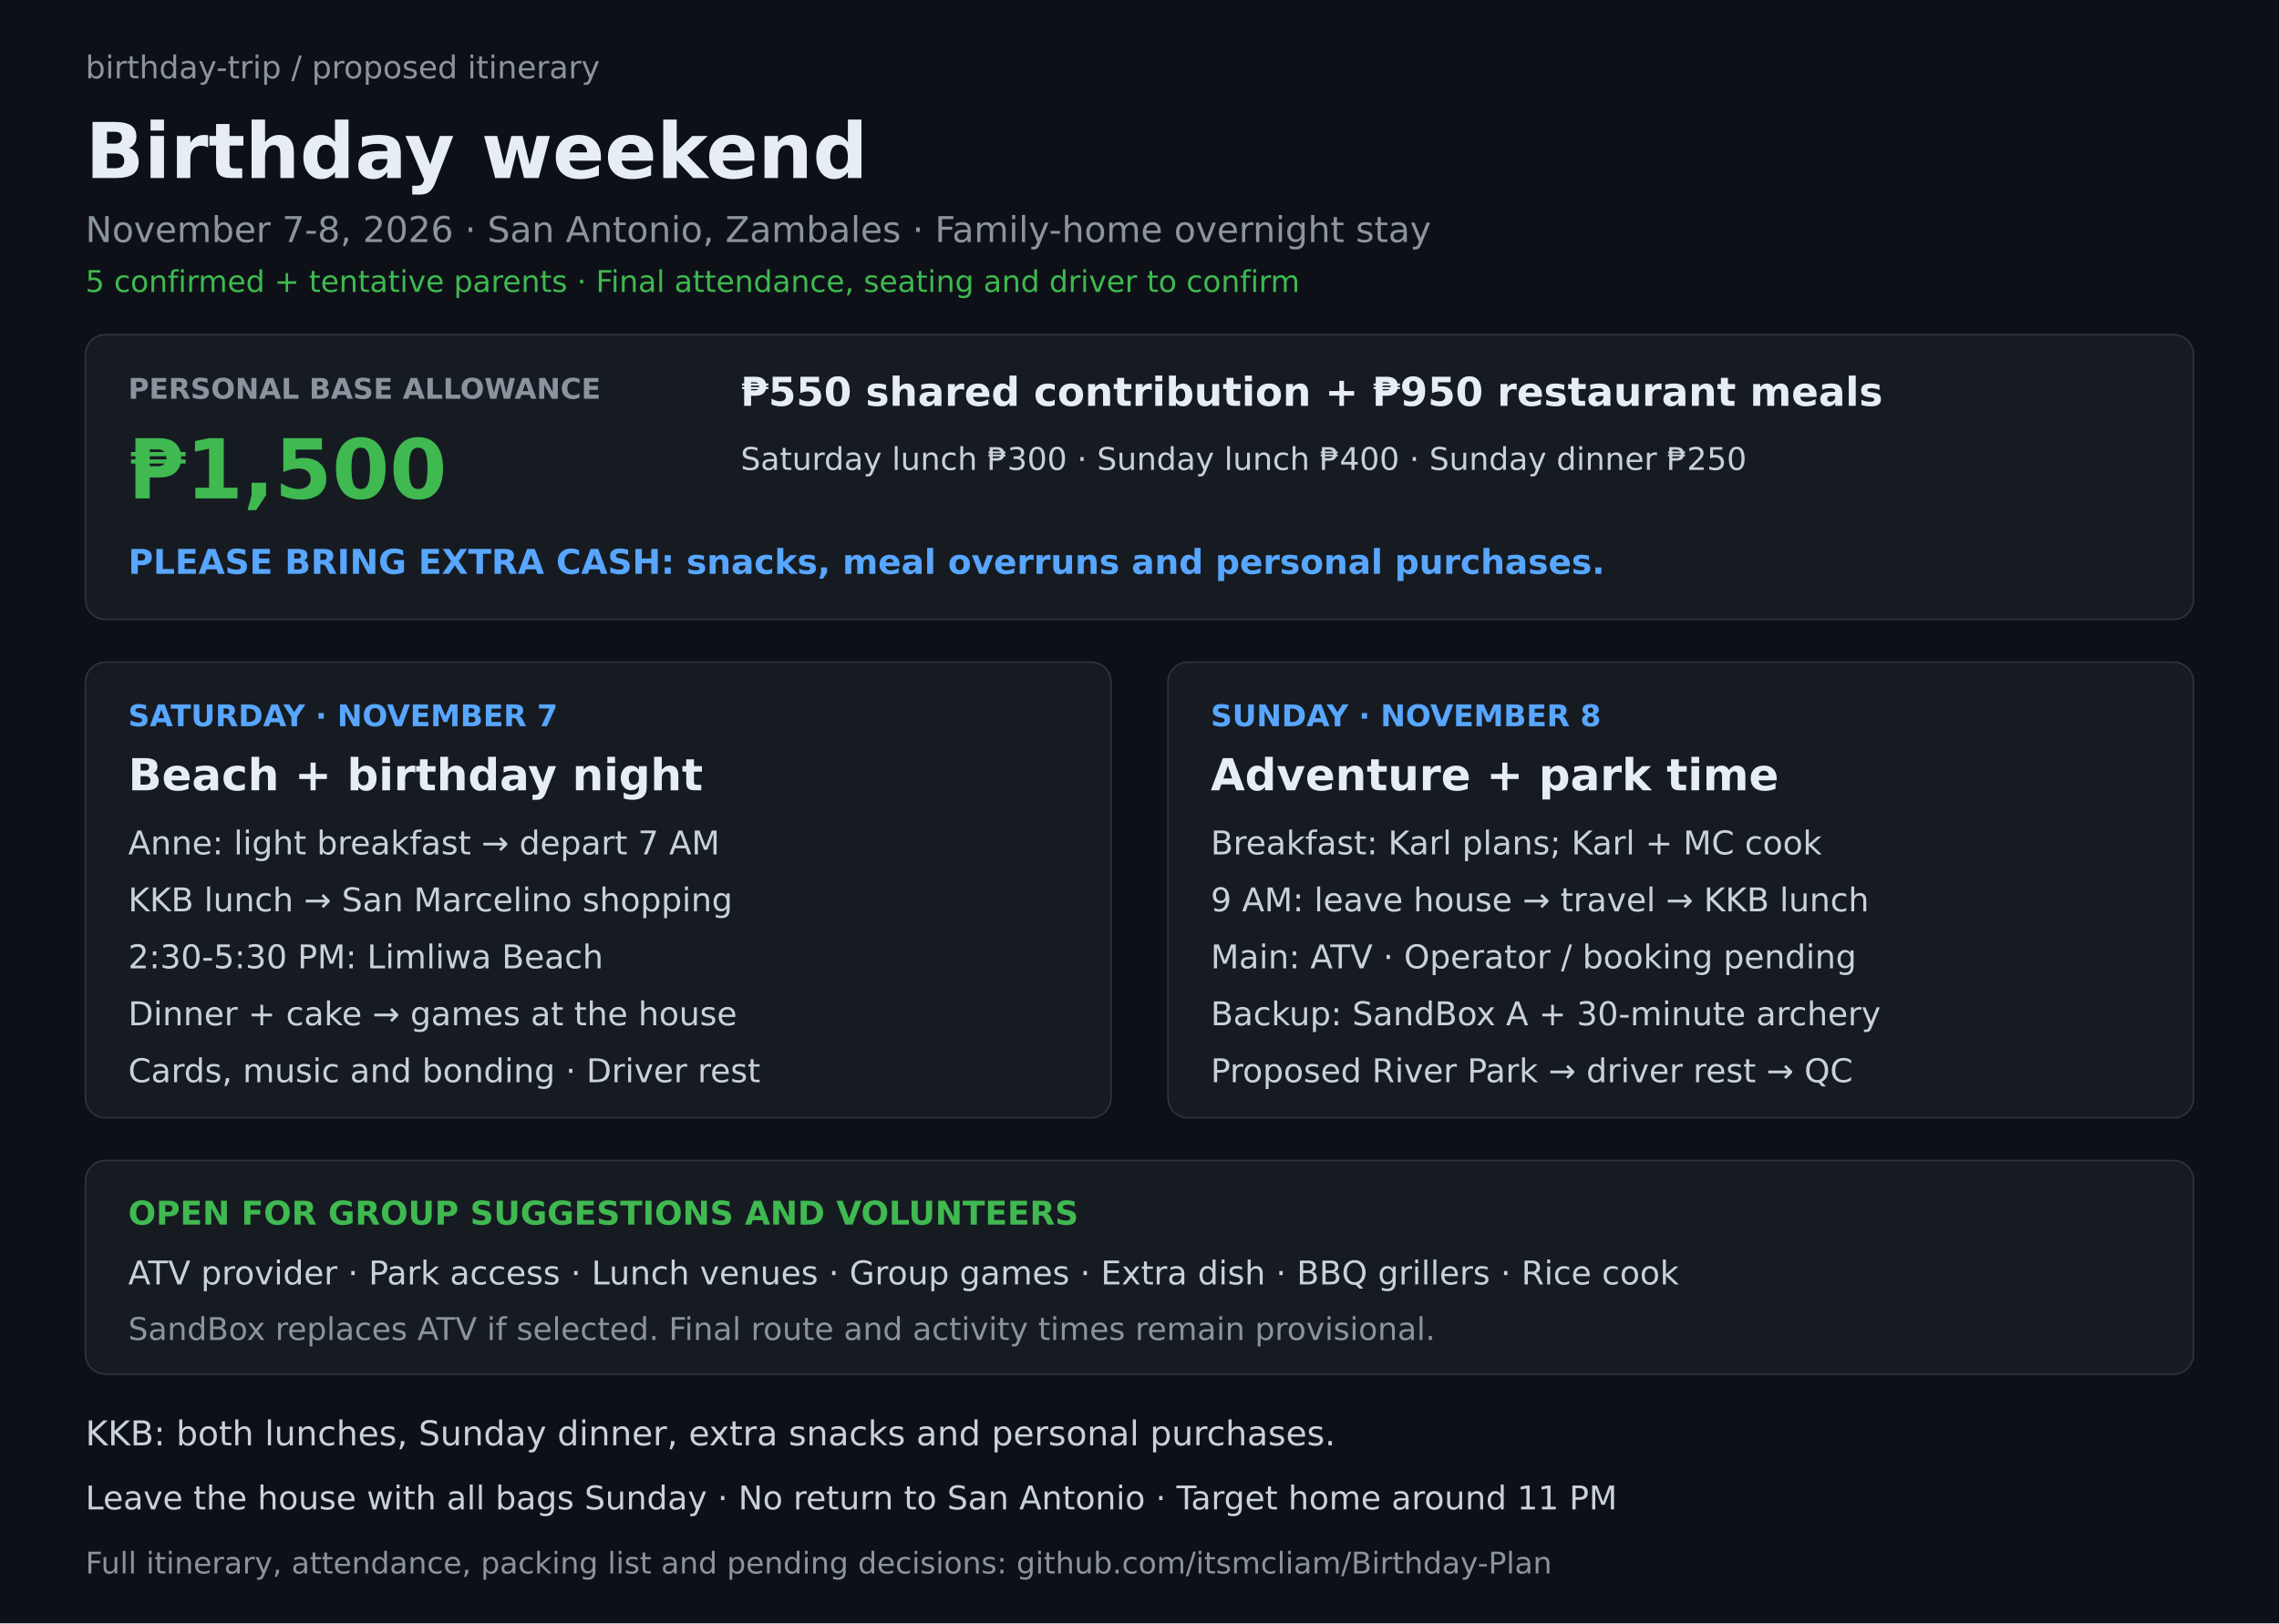
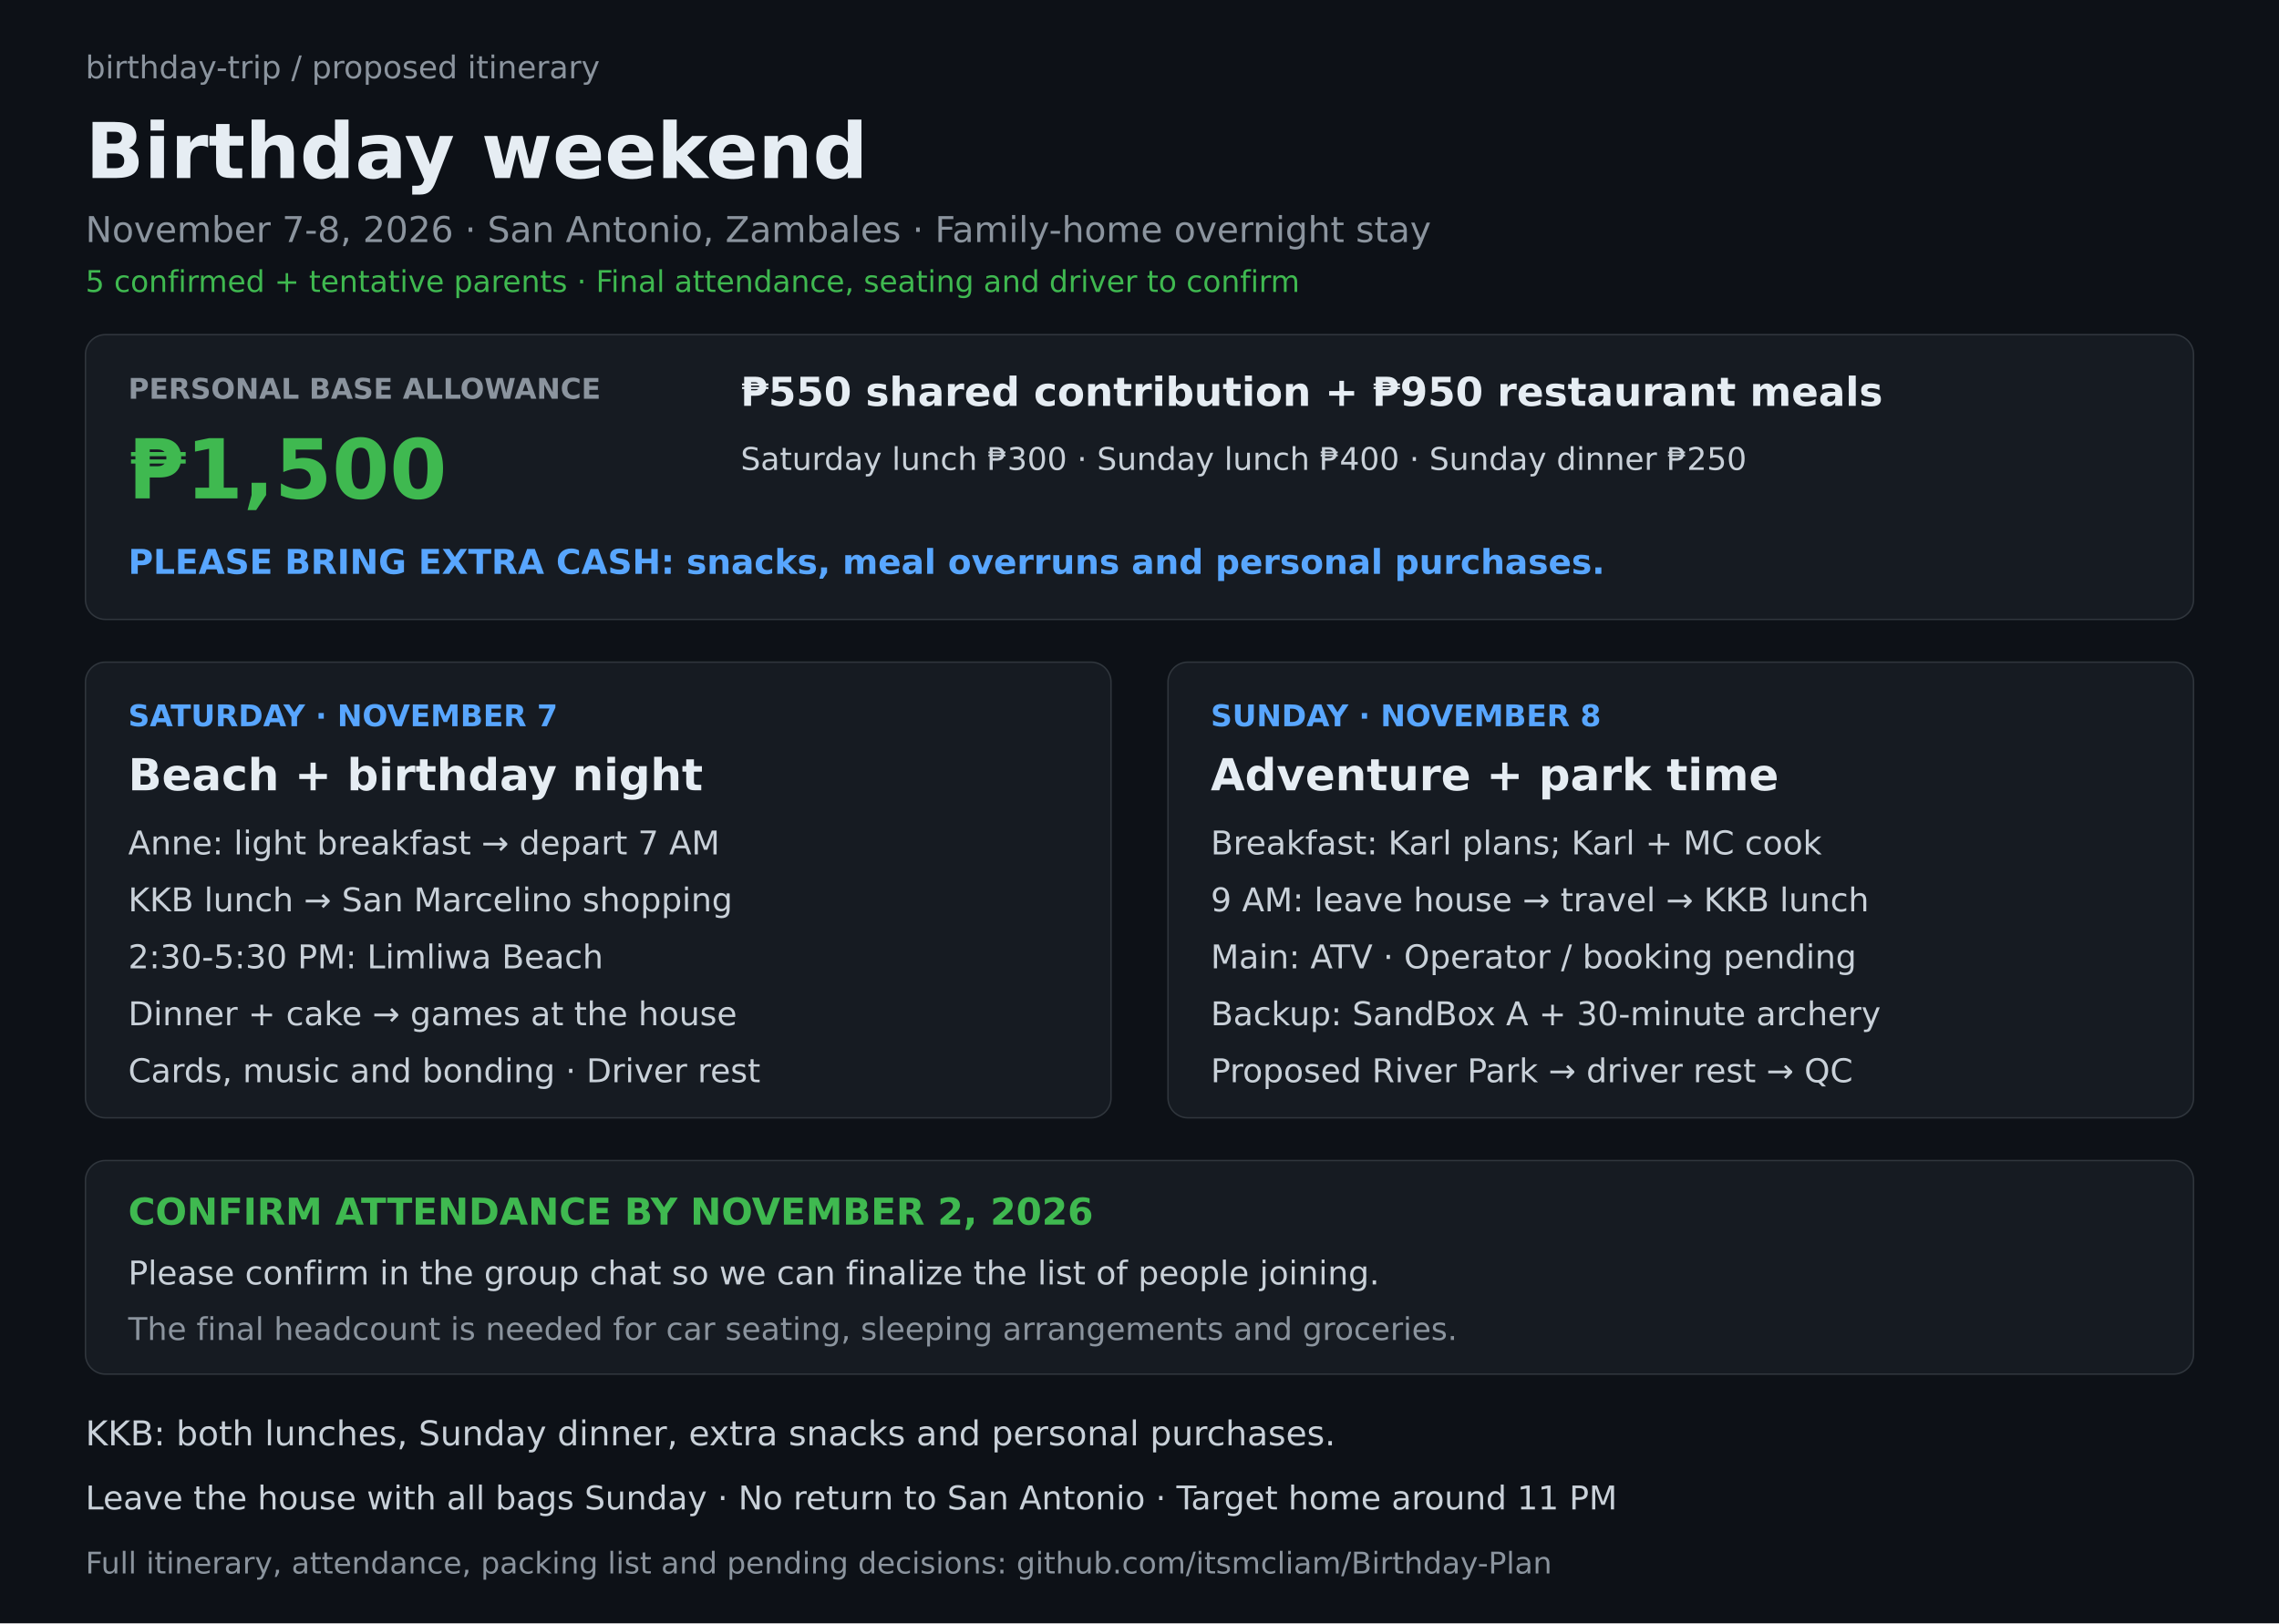
<svg xmlns="http://www.w3.org/2000/svg" width="1600" height="1140" viewBox="0 0 1600 1140" role="img" aria-labelledby="title desc">
  <rect width="1600" height="1140" fill="#0d1117" />
  <text x="60" y="55" fill="#8b949e" font-family="DejaVu Sans, Arial, sans-serif" font-size="22" font-weight="400">birthday-trip / proposed itinerary</text>
  <text x="60" y="125" fill="#e6edf3" font-family="DejaVu Sans, Arial, sans-serif" font-size="54" font-weight="700">Birthday weekend</text>
  <text x="60" y="170" fill="#8b949e" font-family="DejaVu Sans, Arial, sans-serif" font-size="25" font-weight="400">November 7-8, 2026  ·  San Antonio, Zambales  ·  Family-home overnight stay</text>
  <text x="60" y="205" fill="#3fb950" font-family="DejaVu Sans, Arial, sans-serif" font-size="21" font-weight="400">5 confirmed + tentative parents  ·  Final attendance, seating and driver to confirm</text>
  <rect x="60" y="235" width="1480" height="200" rx="14" fill="#161b22" stroke="#30363d" />
  <text x="90" y="280" fill="#8b949e" font-family="DejaVu Sans, Arial, sans-serif" font-size="20" font-weight="700">PERSONAL BASE ALLOWANCE</text>
  <text x="90" y="350" fill="#3fb950" font-family="DejaVu Sans, Arial, sans-serif" font-size="58" font-weight="700">₱1,500</text>
  <text x="520" y="285" fill="#e6edf3" font-family="DejaVu Sans, Arial, sans-serif" font-size="28" font-weight="700">₱550 shared contribution + ₱950 restaurant meals</text>
  <text x="520" y="330" fill="#c9d1d9" font-family="DejaVu Sans, Arial, sans-serif" font-size="22" font-weight="400">Saturday lunch ₱300 · Sunday lunch ₱400 · Sunday dinner ₱250</text>
  <text x="90" y="403" fill="#58a6ff" font-family="DejaVu Sans, Arial, sans-serif" font-size="24" font-weight="700">PLEASE BRING EXTRA CASH: snacks, meal overruns and personal purchases.</text>
  <rect x="60" y="465" width="720" height="320" rx="14" fill="#161b22" stroke="#30363d" />
  <rect x="820" y="465" width="720" height="320" rx="14" fill="#161b22" stroke="#30363d" />
  <text x="90" y="510" fill="#58a6ff" font-family="DejaVu Sans, Arial, sans-serif" font-size="21" font-weight="700">SATURDAY · NOVEMBER 7</text>
  <text x="90" y="555" fill="#e6edf3" font-family="DejaVu Sans, Arial, sans-serif" font-size="31" font-weight="700">Beach + birthday night</text>
  <text x="90" y="600" fill="#c9d1d9" font-family="DejaVu Sans, Arial, sans-serif" font-size="23" font-weight="400">Anne: light breakfast → depart 7 AM</text>
  <text x="90" y="640" fill="#c9d1d9" font-family="DejaVu Sans, Arial, sans-serif" font-size="23" font-weight="400">KKB lunch → San Marcelino shopping</text>
  <text x="90" y="680" fill="#c9d1d9" font-family="DejaVu Sans, Arial, sans-serif" font-size="23" font-weight="400">2:30-5:30 PM: Limliwa Beach</text>
  <text x="90" y="720" fill="#c9d1d9" font-family="DejaVu Sans, Arial, sans-serif" font-size="23" font-weight="400">Dinner + cake → games at the house</text>
  <text x="90" y="760" fill="#c9d1d9" font-family="DejaVu Sans, Arial, sans-serif" font-size="23" font-weight="400">Cards, music and bonding · Driver rest</text>
  <text x="850" y="510" fill="#58a6ff" font-family="DejaVu Sans, Arial, sans-serif" font-size="21" font-weight="700">SUNDAY · NOVEMBER 8</text>
  <text x="850" y="555" fill="#e6edf3" font-family="DejaVu Sans, Arial, sans-serif" font-size="31" font-weight="700">Adventure + park time</text>
  <text x="850" y="600" fill="#c9d1d9" font-family="DejaVu Sans, Arial, sans-serif" font-size="23" font-weight="400">Breakfast: Karl plans; Karl + MC cook</text>
  <text x="850" y="640" fill="#c9d1d9" font-family="DejaVu Sans, Arial, sans-serif" font-size="23" font-weight="400">9 AM: leave house → travel → KKB lunch</text>
  <text x="850" y="680" fill="#c9d1d9" font-family="DejaVu Sans, Arial, sans-serif" font-size="23" font-weight="400">Main: ATV · Operator / booking pending</text>
  <text x="850" y="720" fill="#c9d1d9" font-family="DejaVu Sans, Arial, sans-serif" font-size="23" font-weight="400">Backup: SandBox A + 30-minute archery</text>
  <text x="850" y="760" fill="#c9d1d9" font-family="DejaVu Sans, Arial, sans-serif" font-size="23" font-weight="400">Proposed River Park → driver rest → QC</text>
  <rect x="60" y="815" width="1480" height="150" rx="14" fill="#161b22" stroke="#30363d" />
-   <text x="90" y="860" fill="#3fb950" font-family="DejaVu Sans, Arial, sans-serif" font-size="23" font-weight="700">OPEN FOR GROUP SUGGESTIONS AND VOLUNTEERS</text>
-   <text x="90" y="902" fill="#c9d1d9" font-family="DejaVu Sans, Arial, sans-serif" font-size="23" font-weight="400">ATV provider · Park access · Lunch venues · Group games · Extra dish · BBQ grillers · Rice cook</text>
-   <text x="90" y="941" fill="#8b949e" font-family="DejaVu Sans, Arial, sans-serif" font-size="22" font-weight="400">SandBox replaces ATV if selected. Final route and activity times remain provisional.</text>
+   <text x="90" y="860" fill="#3fb950" font-family="DejaVu Sans, Arial, sans-serif" font-size="26" font-weight="700">CONFIRM ATTENDANCE BY NOVEMBER 2, 2026</text>
+   <text x="90" y="902" fill="#c9d1d9" font-family="DejaVu Sans, Arial, sans-serif" font-size="23" font-weight="400">Please confirm in the group chat so we can finalize the list of people joining.</text>
+   <text x="90" y="941" fill="#8b949e" font-family="DejaVu Sans, Arial, sans-serif" font-size="22" font-weight="400">The final headcount is needed for car seating, sleeping arrangements and groceries.</text>
  <text x="60" y="1015" fill="#c9d1d9" font-family="DejaVu Sans, Arial, sans-serif" font-size="24" font-weight="400">KKB: both lunches, Sunday dinner, extra snacks and personal purchases.</text>
  <text x="60" y="1060" fill="#c9d1d9" font-family="DejaVu Sans, Arial, sans-serif" font-size="23" font-weight="400">Leave the house with all bags Sunday · No return to San Antonio · Target home around 11 PM</text>
  <text x="60" y="1105" fill="#8b949e" font-family="DejaVu Sans, Arial, sans-serif" font-size="21" font-weight="400">Full itinerary, attendance, packing list and pending decisions: github.com/itsmcliam/Birthday-Plan</text>
</svg>
